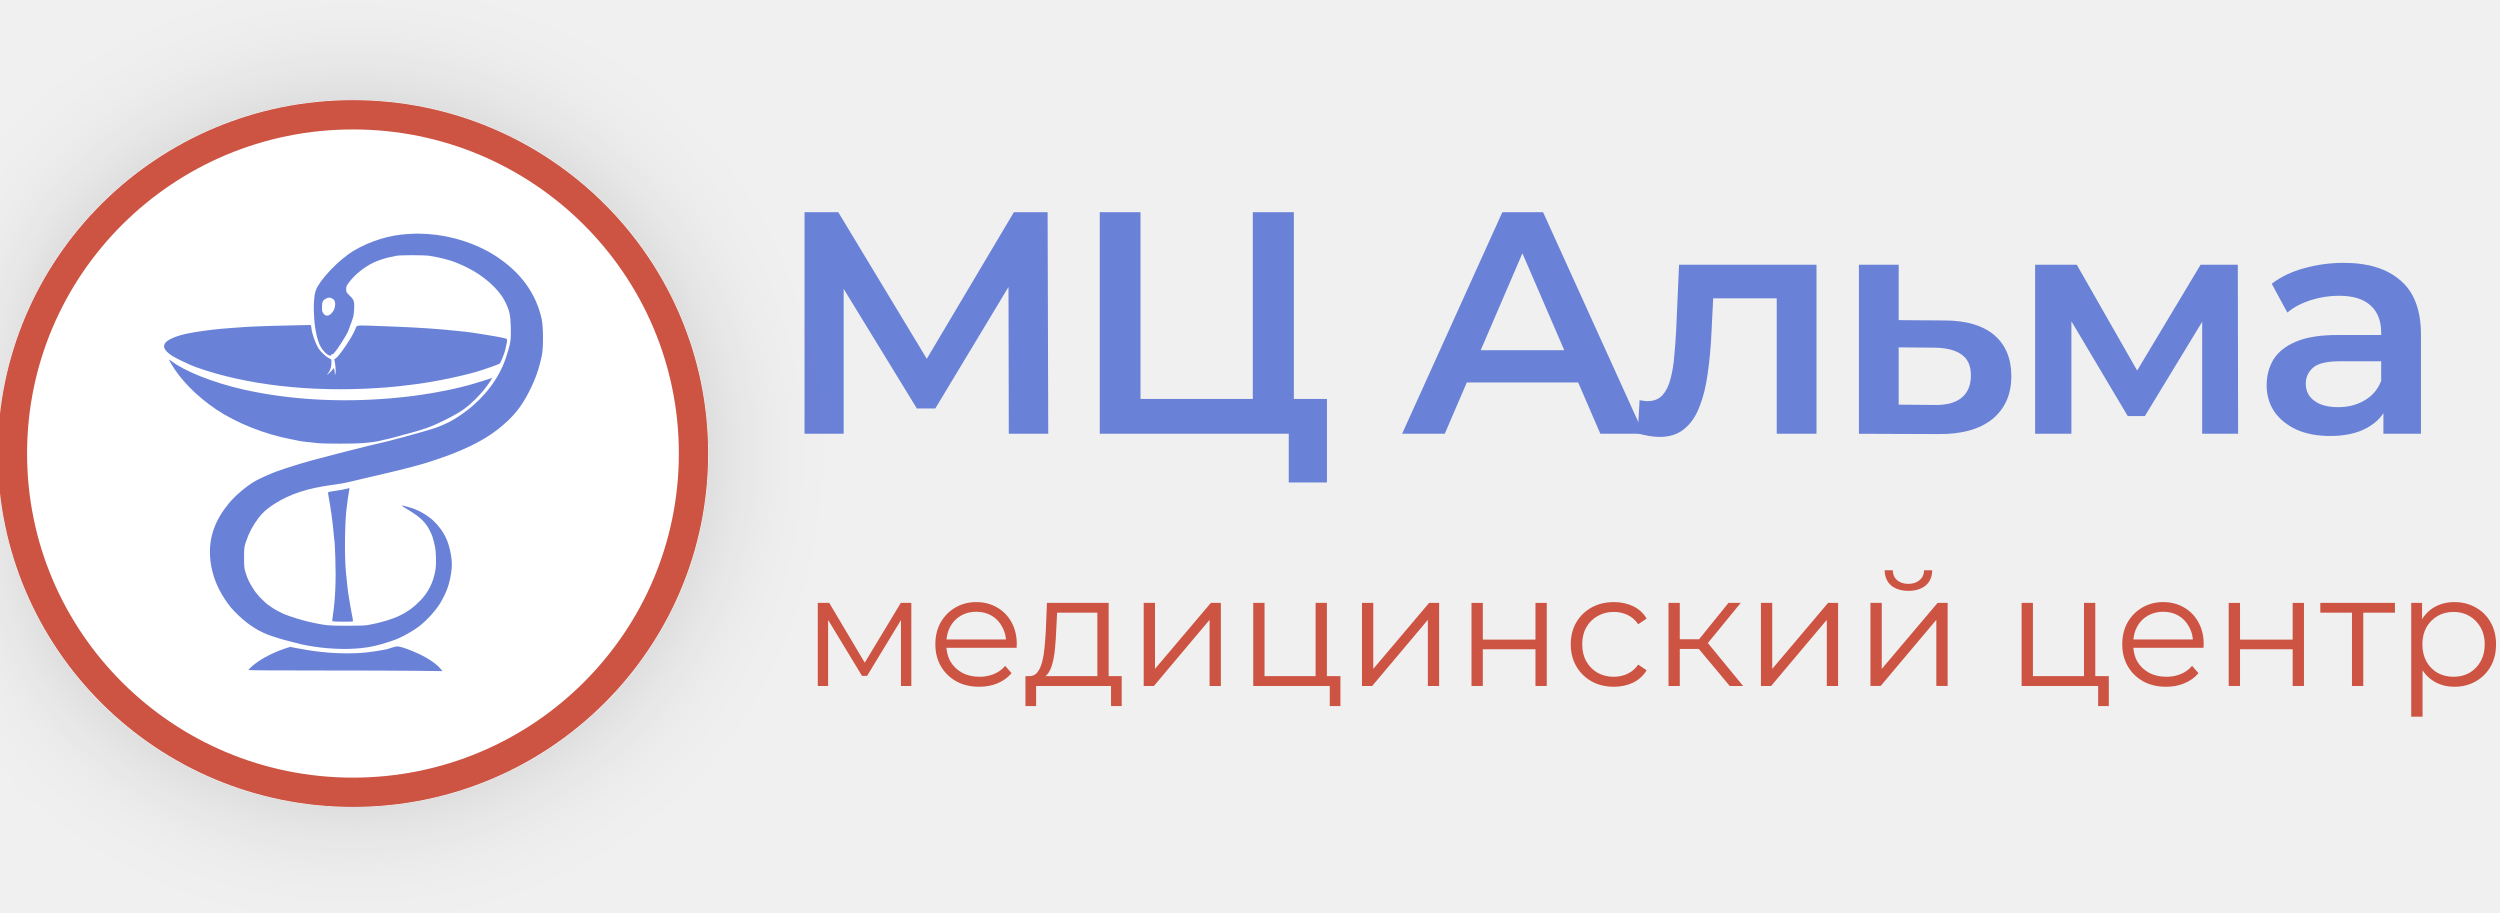
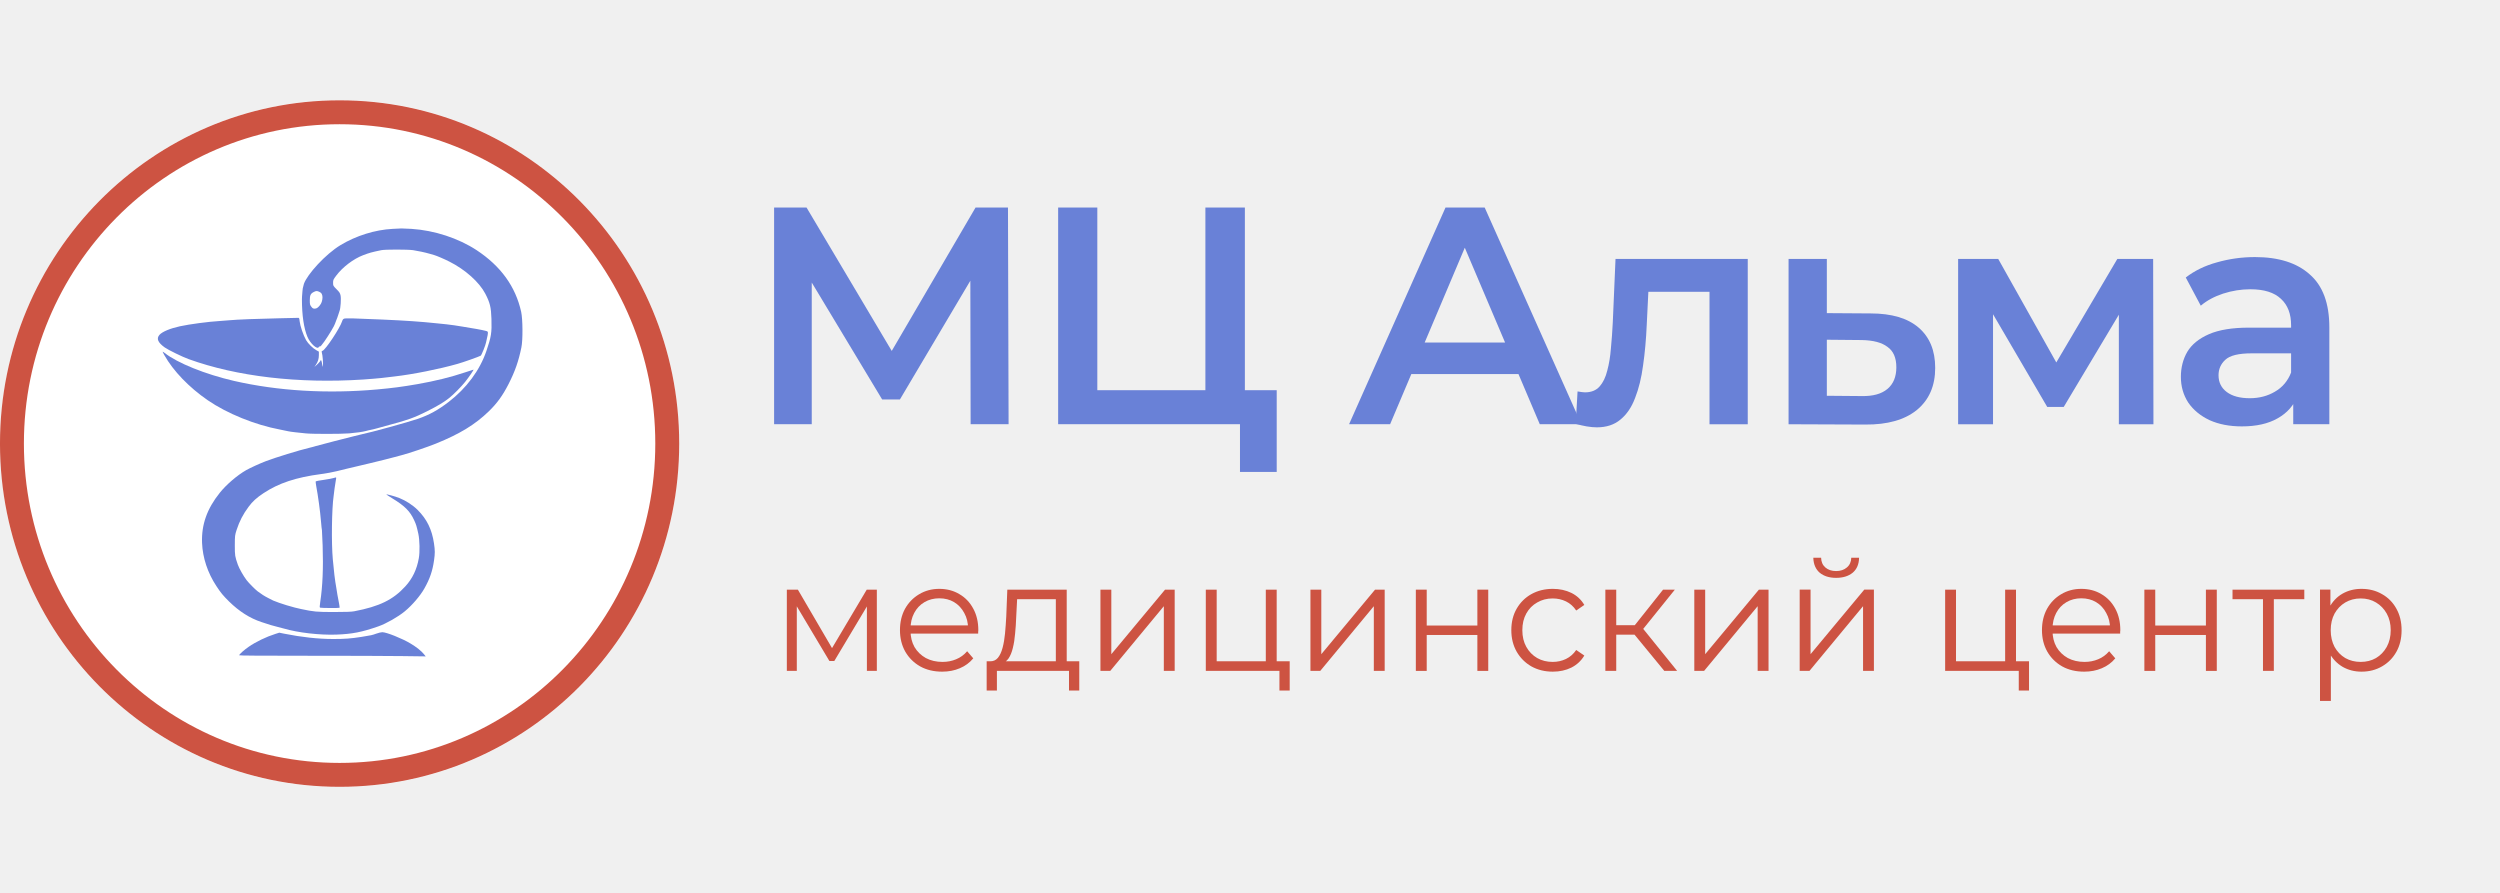
- <svg xmlns="http://www.w3.org/2000/svg" width="178" height="65" viewBox="0 0 178 65" fill="none">
-   <g clip-path="url(#clip0_2429_5093)">
-     <path d="M58.226 48.841V42.926H59.041L61.737 47.466H61.398L64.138 42.926H64.886V48.841H64.15V43.839L64.297 43.906L61.737 48.12H61.375L58.792 43.861L58.962 43.827V48.841H58.226Z" fill="#CD5342" />
-     <path d="M69.723 48.897C69.104 48.897 68.561 48.77 68.092 48.514C67.624 48.251 67.258 47.894 66.994 47.444C66.73 46.986 66.597 46.463 66.597 45.877C66.597 45.291 66.722 44.773 66.971 44.323C67.228 43.872 67.575 43.519 68.013 43.263C68.459 43.001 68.957 42.869 69.508 42.869C70.067 42.869 70.561 42.997 70.992 43.252C71.43 43.5 71.773 43.853 72.023 44.311C72.272 44.762 72.396 45.284 72.396 45.877C72.396 45.915 72.393 45.956 72.385 46.001C72.385 46.039 72.385 46.08 72.385 46.125H67.209V45.528H71.955L71.638 45.765C71.638 45.337 71.543 44.957 71.354 44.627C71.173 44.289 70.924 44.026 70.607 43.838C70.29 43.65 69.924 43.556 69.508 43.556C69.1 43.556 68.734 43.65 68.409 43.838C68.085 44.026 67.832 44.289 67.651 44.627C67.469 44.965 67.379 45.352 67.379 45.787V45.911C67.379 46.362 67.477 46.76 67.673 47.105C67.877 47.444 68.157 47.71 68.511 47.906C68.874 48.093 69.285 48.187 69.746 48.187C70.108 48.187 70.445 48.123 70.754 47.996C71.071 47.868 71.343 47.673 71.57 47.41L72.023 47.928C71.758 48.243 71.426 48.484 71.026 48.649C70.633 48.815 70.199 48.897 69.723 48.897Z" fill="#CD5342" />
-     <path d="M78.132 48.458V43.624H75.267L75.199 44.943C75.184 45.341 75.157 45.731 75.12 46.114C75.089 46.498 75.032 46.851 74.95 47.173C74.874 47.489 74.764 47.748 74.621 47.951C74.477 48.146 74.293 48.259 74.066 48.289L73.262 48.142C73.496 48.15 73.688 48.068 73.84 47.895C73.99 47.714 74.108 47.47 74.191 47.162C74.274 46.854 74.334 46.505 74.372 46.114C74.409 45.717 74.44 45.311 74.463 44.898L74.542 42.926H78.936V48.458H78.132ZM73.013 50.272V48.142H79.865V50.272H79.106V48.841H73.772V50.272H73.013Z" fill="#CD5342" />
-     <path d="M81.432 48.841V42.926H82.236V47.624L86.212 42.926H86.925V48.841H86.122V44.131L82.157 48.841H81.432Z" fill="#CD5342" />
-     <path d="M89.231 48.841V42.926H90.035V48.142H93.671V42.926H94.475V48.841H89.231ZM94.679 50.272V48.773L94.883 48.841H93.671V48.142H95.438V50.272H94.679Z" fill="#CD5342" />
-     <path d="M96.973 48.841V42.926H97.777V47.624L101.753 42.926H102.466V48.841H101.663V44.131L97.698 48.841H96.973Z" fill="#CD5342" />
-     <path d="M104.772 48.841V42.926H105.576V45.54H109.326V42.926H110.13V48.841H109.326V46.227H105.576V48.841H104.772Z" fill="#CD5342" />
-     <path d="M114.907 48.897C114.319 48.897 113.79 48.77 113.322 48.514C112.86 48.251 112.499 47.894 112.234 47.444C111.969 46.986 111.838 46.463 111.838 45.877C111.838 45.284 111.969 44.762 112.234 44.311C112.499 43.861 112.86 43.508 113.322 43.252C113.79 42.997 114.319 42.869 114.907 42.869C115.413 42.869 115.87 42.967 116.278 43.162C116.686 43.358 117.006 43.65 117.24 44.041L116.641 44.447C116.437 44.146 116.183 43.925 115.881 43.782C115.579 43.639 115.251 43.568 114.896 43.568C114.473 43.568 114.092 43.666 113.752 43.861C113.412 44.049 113.144 44.315 112.948 44.661C112.751 45.006 112.654 45.412 112.654 45.877C112.654 46.343 112.751 46.749 112.948 47.094C113.144 47.44 113.412 47.71 113.752 47.906C114.092 48.093 114.473 48.187 114.896 48.187C115.251 48.187 115.579 48.116 115.881 47.973C116.183 47.831 116.437 47.612 116.641 47.32L117.24 47.725C117.006 48.108 116.686 48.401 116.278 48.604C115.87 48.8 115.413 48.897 114.907 48.897Z" fill="#CD5342" />
-     <path d="M123.158 48.841L120.711 45.912L121.379 45.517L124.109 48.841H123.158ZM118.797 48.841V42.926H119.601V48.841H118.797ZM119.352 46.205V45.517H121.266V46.205H119.352ZM121.448 45.968L120.7 45.855L123.067 42.926H123.939L121.448 45.968Z" fill="#CD5342" />
-     <path d="M125.379 48.841V42.926H126.183V47.624L130.159 42.926H130.872V48.841H130.068V44.131L126.103 48.841H125.379Z" fill="#CD5342" />
-     <path d="M133.177 48.84V42.925H133.982V47.623L137.957 42.925H138.671V48.84H137.866V44.13L133.902 48.84H133.177ZM135.873 42.068C135.374 42.068 134.97 41.944 134.661 41.696C134.359 41.441 134.201 41.077 134.186 40.603H134.763C134.77 40.904 134.876 41.141 135.08 41.313C135.284 41.486 135.548 41.572 135.873 41.572C136.197 41.572 136.461 41.486 136.665 41.313C136.877 41.141 136.987 40.904 136.994 40.603H137.572C137.565 41.077 137.406 41.441 137.096 41.696C136.787 41.944 136.379 42.068 135.873 42.068Z" fill="#CD5342" />
-     <path d="M143.939 48.841V42.926H144.744V48.142H148.38V42.926H149.184V48.841H143.939ZM149.388 50.272V48.773L149.592 48.841H148.38V48.142H150.146V50.272H149.388Z" fill="#CD5342" />
-     <path d="M154.231 48.897C153.612 48.897 153.068 48.77 152.6 48.514C152.132 48.251 151.765 47.894 151.501 47.444C151.237 46.986 151.104 46.463 151.104 45.877C151.104 45.291 151.229 44.773 151.478 44.323C151.735 43.872 152.083 43.519 152.521 43.263C152.966 43.001 153.464 42.869 154.016 42.869C154.574 42.869 155.069 42.997 155.499 43.252C155.937 43.5 156.28 43.853 156.53 44.311C156.779 44.762 156.903 45.284 156.903 45.877C156.903 45.915 156.901 45.956 156.892 46.001C156.892 46.039 156.892 46.08 156.892 46.125H151.716V45.528H156.462L156.145 45.765C156.145 45.337 156.051 44.957 155.861 44.627C155.681 44.289 155.431 44.026 155.114 43.838C154.797 43.65 154.431 43.556 154.016 43.556C153.608 43.556 153.241 43.65 152.917 43.838C152.592 44.026 152.339 44.289 152.158 44.627C151.977 44.965 151.886 45.352 151.886 45.787V45.911C151.886 46.362 151.984 46.76 152.18 47.105C152.384 47.444 152.664 47.71 153.019 47.906C153.381 48.093 153.793 48.187 154.253 48.187C154.616 48.187 154.952 48.123 155.262 47.996C155.578 47.868 155.85 47.673 156.076 47.41L156.53 47.928C156.266 48.243 155.934 48.484 155.533 48.649C155.14 48.815 154.706 48.897 154.231 48.897Z" fill="#CD5342" />
-     <path d="M158.684 48.841V42.926H159.489V45.54H163.237V42.926H164.042V48.841H163.237V46.227H159.489V48.841H158.684Z" fill="#CD5342" />
-     <path d="M167.46 48.841V43.41L167.664 43.624H165.207V42.926H170.519V43.624H168.061L168.265 43.41V48.841H167.46Z" fill="#CD5342" />
-     <path d="M174.75 48.897C174.237 48.897 173.773 48.781 173.357 48.548C172.942 48.308 172.61 47.966 172.361 47.522C172.119 47.072 171.998 46.523 171.998 45.877C171.998 45.232 172.119 44.687 172.361 44.244C172.602 43.793 172.93 43.452 173.345 43.218C173.762 42.986 174.229 42.869 174.75 42.869C175.317 42.869 175.822 42.997 176.268 43.252C176.721 43.5 177.076 43.853 177.332 44.311C177.59 44.762 177.718 45.284 177.718 45.877C177.718 46.478 177.59 47.004 177.332 47.455C177.076 47.906 176.721 48.259 176.268 48.514C175.822 48.77 175.317 48.897 174.75 48.897ZM171.68 51.026V42.925H172.451V44.706L172.372 45.889L172.485 47.083V51.026H171.68ZM174.694 48.187C175.117 48.187 175.494 48.093 175.826 47.906C176.159 47.71 176.423 47.44 176.619 47.094C176.816 46.741 176.913 46.336 176.913 45.877C176.913 45.419 176.816 45.018 176.619 44.672C176.423 44.326 176.159 44.056 175.826 43.861C175.494 43.666 175.117 43.568 174.694 43.568C174.271 43.568 173.889 43.666 173.549 43.861C173.218 44.056 172.953 44.326 172.757 44.672C172.568 45.018 172.473 45.419 172.473 45.877C172.473 46.336 172.568 46.741 172.757 47.094C172.953 47.44 173.218 47.71 173.549 47.906C173.889 48.093 174.271 48.187 174.694 48.187Z" fill="#CD5342" />
-     <path d="M57.283 30.883V15.109H59.684L66.638 26.624H65.347L72.189 15.109H74.59L74.635 30.883H71.826L71.803 19.459H72.392L66.593 29.081H65.279L59.389 19.459H60.069V30.883H57.283Z" fill="#6981D7" />
-     <path d="M78.303 30.883V15.109H81.203V28.404H89.2V15.109H92.122V30.883H78.303ZM91.759 34.353V30.162L92.416 30.883H89.2V28.404H94.478V34.353H91.759Z" fill="#6981D7" />
-     <path d="M99.831 30.883L106.967 15.109H109.867L117.026 30.883H113.944L107.805 16.664H108.984L102.867 30.883H99.831ZM103.116 27.233L103.909 24.934H112.472L113.265 27.233H103.116Z" fill="#6981D7" />
-     <path d="M116.603 30.861L116.739 28.495C116.845 28.51 116.943 28.525 117.033 28.54C117.125 28.555 117.207 28.563 117.282 28.563C117.751 28.563 118.113 28.42 118.37 28.135C118.627 27.849 118.816 27.466 118.936 26.985C119.073 26.49 119.163 25.941 119.208 25.34C119.269 24.724 119.314 24.108 119.344 23.492L119.548 18.851H129.334V30.884H126.503V20.473L127.16 21.239H121.406L122.018 20.451L121.859 23.628C121.814 24.694 121.722 25.686 121.587 26.602C121.466 27.504 121.27 28.292 120.998 28.968C120.741 29.644 120.379 30.17 119.911 30.546C119.458 30.921 118.876 31.109 118.167 31.109C117.939 31.109 117.69 31.087 117.419 31.041C117.162 30.996 116.891 30.936 116.603 30.861Z" fill="#6981D7" />
-     <path d="M138.426 22.817C139.982 22.817 141.167 23.162 141.982 23.853C142.798 24.544 143.206 25.521 143.206 26.783C143.206 28.09 142.753 29.111 141.847 29.847C140.94 30.568 139.665 30.921 138.019 30.906L132.355 30.884V18.851H135.186V22.794L138.426 22.817ZM137.769 28.833C138.599 28.848 139.234 28.675 139.671 28.315C140.109 27.954 140.329 27.428 140.329 26.737C140.329 26.046 140.109 25.551 139.671 25.25C139.249 24.935 138.614 24.77 137.769 24.755L135.186 24.732V28.811L137.769 28.833Z" fill="#6981D7" />
-     <path d="M144.901 30.884V18.851H147.868L152.739 27.391H151.561L156.681 18.851H159.332L159.354 30.884H156.795V21.87L157.248 22.163L152.716 29.622H151.494L146.94 21.96L147.484 21.825V30.884H144.901Z" fill="#6981D7" />
-     <path d="M169.699 30.883V28.45L169.54 27.931V23.672C169.54 22.846 169.291 22.208 168.792 21.757C168.294 21.291 167.54 21.058 166.528 21.058C165.847 21.058 165.176 21.164 164.511 21.374C163.862 21.584 163.31 21.877 162.857 22.253L161.747 20.202C162.397 19.706 163.167 19.338 164.058 19.098C164.964 18.843 165.901 18.715 166.867 18.715C168.619 18.715 169.971 19.136 170.922 19.977C171.889 20.803 172.372 22.087 172.372 23.83V30.883H169.699ZM165.893 31.041C164.987 31.041 164.194 30.891 163.514 30.59C162.835 30.275 162.307 29.847 161.929 29.306C161.566 28.75 161.385 28.127 161.385 27.436C161.385 26.76 161.544 26.151 161.861 25.61C162.193 25.069 162.729 24.641 163.469 24.326C164.209 24.01 165.191 23.853 166.414 23.853H169.926V25.723H166.618C165.651 25.723 165.003 25.881 164.67 26.196C164.337 26.497 164.172 26.872 164.172 27.323C164.172 27.834 164.376 28.239 164.783 28.54C165.191 28.84 165.757 28.99 166.482 28.99C167.177 28.99 167.796 28.833 168.339 28.517C168.899 28.202 169.299 27.736 169.54 27.12L170.016 28.81C169.744 29.516 169.253 30.065 168.543 30.455C167.849 30.846 166.966 31.041 165.893 31.041Z" fill="#6981D7" />
-     <g filter="url(#filter0_d_2429_5093)">
-       <path d="M25.131 57.29C39.011 57.29 50.262 46.098 50.262 32.292C50.262 18.485 39.011 7.293 25.131 7.293C11.252 7.293 0 18.485 0 32.292C0 46.098 11.252 57.29 25.131 57.29Z" fill="white" />
-       <path d="M25.131 56.41C38.522 56.41 49.377 45.612 49.377 32.291C49.377 18.971 38.522 8.173 25.131 8.173C11.74 8.173 0.885 18.971 0.885 32.291C0.885 45.612 11.74 56.41 25.131 56.41Z" stroke="#CD5342" stroke-width="2.085" />
-     </g>
-     <path d="M29.048 16.662C27.76 16.728 26.361 17.157 25.207 17.839C24.086 18.502 22.734 19.975 22.489 20.665C22.38 21.031 22.409 20.996 22.38 21.207C22.35 21.433 22.342 21.788 22.342 21.788C22.342 22.95 22.481 23.885 22.75 24.525C22.96 25.02 23.503 25.491 23.595 25.258C23.607 25.226 23.642 25.211 23.674 25.223C23.709 25.238 23.817 25.121 24.003 24.86C24.344 24.38 24.764 23.691 24.791 23.562C24.807 23.507 24.847 23.394 24.887 23.308C24.926 23.223 24.989 23.055 25.025 22.938C25.061 22.821 25.108 22.681 25.128 22.63C25.203 22.447 25.251 21.741 25.203 21.519C25.164 21.332 25.124 21.273 24.902 21.055C24.653 20.806 24.649 20.802 24.649 20.587C24.649 20.381 24.661 20.353 24.887 20.057C25.362 19.437 26.159 18.845 26.868 18.58C27.336 18.404 27.494 18.361 28.215 18.213C28.501 18.155 30.157 18.155 30.573 18.213C30.934 18.268 31.461 18.377 31.782 18.471C31.901 18.506 32.063 18.552 32.139 18.572C32.301 18.615 32.896 18.864 33.252 19.044C34.422 19.621 35.467 20.541 35.911 21.379C36.26 22.038 36.339 22.365 36.367 23.211C36.399 24.232 36.351 24.517 35.994 25.55C35.511 26.95 34.524 28.259 33.189 29.269C32.42 29.85 31.782 30.197 30.93 30.489C30.189 30.739 27.474 31.475 26.69 31.635C26.602 31.651 26.396 31.701 26.234 31.744C26.071 31.783 25.402 31.951 24.748 32.115C24.094 32.279 23.48 32.438 23.381 32.469C23.282 32.501 23.06 32.563 22.885 32.602C22.14 32.774 20.396 33.304 19.675 33.573C19.212 33.748 18.506 34.064 18.209 34.232C17.555 34.598 16.743 35.284 16.267 35.873C15.316 37.038 14.9 38.196 14.951 39.522C14.995 40.601 15.364 41.701 16.01 42.664C16.343 43.163 16.509 43.358 16.953 43.79C17.702 44.512 18.482 45.003 19.35 45.287C19.873 45.463 20.246 45.572 20.567 45.646C20.71 45.681 20.916 45.732 21.023 45.763C22.065 46.063 23.658 46.242 24.887 46.2C26.071 46.157 26.773 46.02 27.997 45.599C28.58 45.4 29.456 44.909 29.959 44.5C30.502 44.059 31.104 43.369 31.405 42.839C31.81 42.134 32.008 41.564 32.119 40.796C32.194 40.282 32.194 40.079 32.115 39.557C31.964 38.547 31.592 37.799 30.906 37.124C30.553 36.777 30.035 36.446 29.547 36.255C29.222 36.13 28.56 35.951 28.592 35.998C28.604 36.013 28.794 36.138 29.016 36.271C29.959 36.836 30.343 37.214 30.656 37.892C30.799 38.2 30.823 38.274 30.958 38.863C31.057 39.299 31.076 40.2 30.993 40.636C30.847 41.455 30.518 42.126 29.995 42.687C29.091 43.662 28.081 44.149 26.214 44.5C26.02 44.539 25.576 44.554 24.708 44.554C23.424 44.554 23.226 44.535 22.275 44.336C21.95 44.27 21.76 44.219 21.201 44.059C20.924 43.981 20.317 43.771 20.218 43.72C20.183 43.701 20.02 43.619 19.858 43.541C19.588 43.408 19.331 43.248 19.061 43.046C18.871 42.902 18.415 42.45 18.249 42.235C18.023 41.946 17.702 41.389 17.603 41.116C17.385 40.5 17.377 40.457 17.377 39.701C17.381 38.992 17.381 38.972 17.512 38.57C17.714 37.959 17.987 37.432 18.399 36.89C18.681 36.512 18.99 36.235 19.497 35.904C20.622 35.171 21.898 34.754 23.757 34.512C24.106 34.469 24.625 34.376 24.906 34.306C25.192 34.235 25.548 34.15 25.699 34.115C25.854 34.08 26.198 33.998 26.472 33.935C26.745 33.873 27.173 33.772 27.423 33.713C28.017 33.577 28.826 33.374 29.226 33.269C29.4 33.222 29.634 33.16 29.741 33.132C30.284 32.992 31.62 32.547 32.258 32.294C34.037 31.585 35.162 30.906 36.177 29.939C36.795 29.347 37.199 28.793 37.639 27.947C38.111 27.035 38.372 26.298 38.582 25.297C38.697 24.762 38.685 23.227 38.567 22.704C38.15 20.856 37.057 19.371 35.265 18.209C33.914 17.34 32.151 16.771 30.459 16.662C30.11 16.642 29.773 16.627 29.705 16.631C29.638 16.631 29.341 16.646 29.048 16.662ZM23.63 21.246C23.777 21.32 23.805 21.355 23.852 21.523C23.892 21.663 23.84 21.967 23.745 22.119C23.599 22.353 23.448 22.47 23.297 22.47C23.171 22.47 23.127 22.447 23.036 22.326C22.937 22.197 22.925 22.154 22.925 21.862C22.925 21.496 22.984 21.371 23.226 21.254C23.392 21.168 23.468 21.168 23.63 21.246Z" fill="#6981D7" />
-     <path d="M20.648 23.172C19.103 23.201 17.489 23.263 16.984 23.315C16.796 23.333 16.466 23.359 16.247 23.37C15.458 23.414 14.044 23.598 13.319 23.752C12.606 23.902 12.004 24.148 11.801 24.376C11.558 24.648 11.681 24.938 12.195 25.298C12.454 25.478 13.506 25.985 13.956 26.143C17.521 27.41 22.075 27.935 26.863 27.63C27.357 27.597 27.974 27.546 28.237 27.517C28.5 27.487 28.93 27.439 29.193 27.406C30.559 27.252 32.503 26.87 33.853 26.492C34.28 26.374 35.455 25.963 35.574 25.893C35.634 25.856 35.937 25.118 35.969 24.923C35.985 24.835 36.021 24.674 36.048 24.564C36.08 24.453 36.104 24.31 36.104 24.244C36.104 24.137 36.088 24.123 35.941 24.086C35.654 24.012 35.029 23.902 34.232 23.777C34.025 23.748 33.746 23.704 33.614 23.682C33.483 23.66 33.224 23.627 33.037 23.609C32.85 23.59 32.539 23.561 32.34 23.539C31.129 23.414 30.061 23.34 28.297 23.263C26.333 23.175 25.576 23.157 25.464 23.197C25.393 23.223 25.349 23.282 25.313 23.395C25.15 23.899 24.086 25.474 23.863 25.541C23.807 25.555 23.795 25.585 23.811 25.64C23.879 25.871 23.927 26.499 23.883 26.602L23.843 26.712L23.839 26.558C23.835 26.473 23.815 26.36 23.795 26.304L23.752 26.202L23.68 26.312C23.64 26.371 23.528 26.485 23.437 26.565L23.265 26.712L23.369 26.565C23.528 26.341 23.596 26.121 23.596 25.849V25.599L23.421 25.504C23.158 25.364 22.796 25.012 22.652 24.766C22.441 24.398 22.21 23.726 22.174 23.388C22.154 23.175 22.134 23.131 22.075 23.139C22.047 23.142 21.405 23.157 20.648 23.172Z" fill="#6981D7" />
-     <path d="M12.034 25.605C12.034 25.62 12.089 25.733 12.161 25.854C12.824 27.012 13.989 28.201 15.372 29.137C16.81 30.108 18.875 30.934 20.724 31.273C20.973 31.32 21.242 31.375 21.317 31.394C21.392 31.414 21.64 31.449 21.87 31.472C22.099 31.492 22.434 31.531 22.62 31.55C23.055 31.601 25.223 31.601 25.839 31.55C26.4 31.503 26.839 31.441 27.084 31.375C27.182 31.343 27.332 31.312 27.419 31.297C27.506 31.285 27.72 31.23 27.893 31.184C28.067 31.133 28.494 31.02 28.841 30.926C30.149 30.587 30.686 30.396 31.598 29.944C32.42 29.535 32.843 29.285 33.226 28.985C33.581 28.704 34.111 28.178 34.415 27.807C34.687 27.476 35.078 26.911 35.039 26.911C35.023 26.911 34.742 27 34.415 27.11C33.376 27.453 32.195 27.741 30.903 27.963C29.734 28.162 29.066 28.248 27.893 28.353C24.2 28.677 20.562 28.462 17.311 27.729C15.198 27.25 13.12 26.427 12.184 25.694C12.101 25.632 12.034 25.593 12.034 25.605Z" fill="#6981D7" />
-     <path d="M24.692 34.799C24.603 34.83 24.277 34.887 23.965 34.933C23.653 34.975 23.383 35.025 23.369 35.04C23.351 35.055 23.366 35.204 23.397 35.369C23.539 36.109 23.695 37.229 23.752 37.936C23.78 38.279 23.812 38.574 23.823 38.589C23.83 38.608 23.855 39.116 23.876 39.724C23.933 41.336 23.873 42.696 23.699 43.819C23.646 44.178 23.646 44.216 23.695 44.239C23.763 44.266 25.103 44.274 25.128 44.247C25.138 44.235 25.124 44.105 25.096 43.96C24.986 43.41 24.94 43.147 24.887 42.791C24.858 42.589 24.826 42.398 24.816 42.367C24.791 42.302 24.716 41.622 24.628 40.713C24.518 39.536 24.55 37.03 24.692 36.091C24.709 35.965 24.741 35.724 24.759 35.556C24.78 35.388 24.819 35.143 24.844 35.01C24.872 34.88 24.887 34.765 24.872 34.757C24.862 34.754 24.78 34.769 24.692 34.799Z" fill="#6981D7" />
-     <path d="M27.841 46.129C27.536 46.238 27.497 46.248 26.732 46.367C25.983 46.483 25.488 46.522 24.652 46.518C23.535 46.518 22.31 46.385 21.015 46.129L20.666 46.059L20.381 46.146C19.695 46.36 18.93 46.725 18.392 47.093C18.067 47.314 17.698 47.637 17.698 47.703C17.698 47.728 19.303 47.739 22.861 47.739C25.702 47.739 28.808 47.749 29.763 47.763L31.503 47.784L31.364 47.616C31.178 47.388 30.829 47.111 30.373 46.844C29.771 46.483 28.582 46.016 28.285 46.023C28.202 46.023 28.004 46.073 27.841 46.129Z" fill="#6981D7" />
-   </g>
-   <defs>
-     <filter id="filter0_d_2429_5093" x="-8.5" y="-1.212" width="67.262" height="67.006" filterUnits="userSpaceOnUse" color-interpolation-filters="sRGB">
-       <feFlood flood-opacity="0" result="BackgroundImageFix" />
-       <feColorMatrix in="SourceAlpha" type="matrix" values="0 0 0 0 0 0 0 0 0 0 0 0 0 0 0 0 0 0 127 0" result="hardAlpha" />
-       <feOffset />
-       <feGaussianBlur stdDeviation="4.171" />
-       <feComposite in2="hardAlpha" operator="out" />
-       <feColorMatrix type="matrix" values="0 0 0 0 0 0 0 0 0 0 0 0 0 0 0 0 0 0 0.15 0" />
-       <feBlend mode="normal" in2="BackgroundImageFix" result="effect1_dropShadow_2429_5093" />
-       <feBlend mode="normal" in="SourceGraphic" in2="effect1_dropShadow_2429_5093" result="shape" />
-     </filter>
-     <clipPath id="clip0_2429_5093">
-       <rect width="178" height="65" fill="white" />
-     </clipPath>
-   </defs>
+ <svg xmlns="http://www.w3.org/2000/svg" width="140" height="50" viewBox="0 0 140 50" fill="none">
+   <path d="M44.063 37.57V33.02H44.681L46.721 36.512H46.464L48.538 33.02H49.103V37.57H48.546V33.722L48.658 33.774L46.721 37.015H46.446L44.492 33.739L44.621 33.713V37.57H44.063Z" fill="#CD5342" />
+   <path d="M52.763 37.613C52.295 37.613 51.883 37.515 51.529 37.318C51.175 37.116 50.898 36.841 50.697 36.495C50.498 36.142 50.398 35.741 50.398 35.29C50.398 34.839 50.492 34.441 50.68 34.094C50.875 33.747 51.138 33.476 51.469 33.279C51.806 33.077 52.183 32.976 52.6 32.976C53.023 32.976 53.398 33.074 53.723 33.27C54.055 33.461 54.315 33.733 54.503 34.085C54.692 34.432 54.786 34.834 54.786 35.29C54.786 35.319 54.783 35.35 54.778 35.385C54.778 35.414 54.778 35.446 54.778 35.48H50.86V35.021H54.452L54.212 35.203C54.212 34.874 54.141 34.582 53.998 34.328C53.86 34.068 53.672 33.866 53.432 33.721C53.192 33.577 52.915 33.505 52.6 33.505C52.292 33.505 52.015 33.577 51.769 33.721C51.523 33.866 51.332 34.068 51.195 34.328C51.057 34.588 50.989 34.886 50.989 35.221V35.316C50.989 35.663 51.063 35.969 51.212 36.235C51.366 36.495 51.578 36.7 51.846 36.85C52.12 36.995 52.432 37.067 52.78 37.067C53.055 37.067 53.309 37.018 53.543 36.919C53.783 36.821 53.989 36.671 54.16 36.469L54.503 36.867C54.303 37.11 54.052 37.295 53.749 37.422C53.452 37.549 53.123 37.613 52.763 37.613Z" fill="#CD5342" />
+   <path d="M59.127 37.275V33.557H56.959L56.907 34.571C56.896 34.877 56.876 35.178 56.847 35.472C56.824 35.767 56.781 36.039 56.719 36.287C56.661 36.53 56.579 36.729 56.47 36.885C56.361 37.035 56.221 37.122 56.05 37.145L55.441 37.032C55.619 37.038 55.764 36.975 55.879 36.842C55.993 36.703 56.081 36.515 56.144 36.278C56.207 36.042 56.253 35.773 56.282 35.472C56.31 35.166 56.333 34.854 56.35 34.536L56.41 33.02H59.736V37.275H59.127ZM55.253 38.67V37.032H60.439V38.67H59.864V37.57H55.827V38.67H55.253Z" fill="#CD5342" />
+   <path d="M61.625 37.57V33.02H62.234V36.634L65.242 33.02H65.782V37.57H65.174V33.947L62.174 37.57H61.625Z" fill="#CD5342" />
+   <path d="M67.525 37.57V33.02H68.134V37.032H70.885V33.02H71.494V37.57H67.525ZM71.648 38.67V37.518L71.803 37.57H70.885V37.032H72.223V38.67H71.648Z" fill="#CD5342" />
+   <path d="M73.385 37.57V33.02H73.993V36.634L77.002 33.02H77.542V37.57H76.934V33.947L73.934 37.57H73.385Z" fill="#CD5342" />
+   <path d="M79.287 37.57V33.02H79.896V35.03H82.733V33.02H83.342V37.57H82.733V35.559H79.896V37.57H79.287Z" fill="#CD5342" />
+   <path d="M86.956 37.613C86.511 37.613 86.111 37.515 85.757 37.318C85.407 37.116 85.134 36.841 84.934 36.495C84.733 36.142 84.634 35.741 84.634 35.29C84.634 34.834 84.733 34.432 84.934 34.085C85.134 33.739 85.407 33.467 85.757 33.27C86.111 33.074 86.511 32.976 86.956 32.976C87.34 32.976 87.685 33.051 87.994 33.201C88.302 33.352 88.545 33.577 88.722 33.877L88.268 34.189C88.114 33.958 87.922 33.788 87.694 33.678C87.465 33.568 87.217 33.513 86.948 33.513C86.628 33.513 86.34 33.588 86.082 33.739C85.825 33.883 85.622 34.088 85.474 34.354C85.325 34.62 85.251 34.932 85.251 35.29C85.251 35.648 85.325 35.96 85.474 36.226C85.622 36.492 85.825 36.7 86.082 36.85C86.34 36.995 86.628 37.067 86.948 37.067C87.217 37.067 87.465 37.012 87.694 36.902C87.922 36.792 88.114 36.625 88.268 36.399L88.722 36.711C88.545 37.006 88.302 37.231 87.994 37.387C87.685 37.538 87.34 37.613 86.956 37.613Z" fill="#CD5342" />
+   <path d="M93.201 37.57L91.349 35.316L91.855 35.013L93.92 37.57H93.201ZM89.9 37.57V33.02H90.509V37.57H89.9ZM90.321 35.542V35.013H91.769V35.542H90.321ZM91.906 35.36L91.34 35.273L93.132 33.02H93.792L91.906 35.36Z" fill="#CD5342" />
+   <path d="M94.881 37.57V33.02H95.49V36.634L98.498 33.02H99.038V37.57H98.429V33.947L95.429 37.57H94.881Z" fill="#CD5342" />
+   <path d="M100.782 37.569V33.019H101.391V36.633L104.399 33.019H104.939V37.569H104.331V33.946L101.33 37.569H100.782ZM102.822 32.36C102.445 32.36 102.139 32.265 101.905 32.074C101.677 31.878 101.557 31.598 101.545 31.234H101.982C101.988 31.465 102.068 31.647 102.222 31.78C102.377 31.913 102.576 31.979 102.822 31.979C103.068 31.979 103.268 31.913 103.422 31.78C103.582 31.647 103.665 31.465 103.671 31.234H104.108C104.102 31.598 103.982 31.878 103.748 32.074C103.514 32.265 103.205 32.36 102.822 32.36Z" fill="#CD5342" />
+   <path d="M108.928 37.57V33.02H109.536V37.032H112.288V33.02H112.896V37.57H108.928ZM113.051 38.67V37.518L113.205 37.57H112.288V37.032H113.625V38.67H113.051Z" fill="#CD5342" />
+   <path d="M116.716 37.613C116.247 37.613 115.835 37.515 115.481 37.318C115.127 37.116 114.85 36.841 114.65 36.495C114.45 36.142 114.35 35.741 114.35 35.29C114.35 34.839 114.444 34.441 114.633 34.094C114.827 33.747 115.09 33.476 115.421 33.279C115.758 33.077 116.135 32.976 116.553 32.976C116.975 32.976 117.35 33.074 117.676 33.27C118.007 33.461 118.266 33.733 118.456 34.085C118.644 34.432 118.738 34.834 118.738 35.29C118.738 35.319 118.736 35.35 118.729 35.385C118.729 35.414 118.729 35.446 118.729 35.48H114.813V35.021H118.404L118.164 35.203C118.164 34.874 118.093 34.582 117.949 34.328C117.813 34.068 117.624 33.866 117.384 33.721C117.144 33.577 116.867 33.505 116.553 33.505C116.244 33.505 115.967 33.577 115.721 33.721C115.475 33.866 115.284 34.068 115.147 34.328C115.01 34.588 114.941 34.886 114.941 35.221V35.316C114.941 35.663 115.015 35.969 115.164 36.235C115.318 36.495 115.53 36.7 115.798 36.85C116.073 36.995 116.384 37.067 116.733 37.067C117.007 37.067 117.261 37.018 117.496 36.919C117.735 36.821 117.941 36.671 118.112 36.469L118.456 36.867C118.256 37.11 118.004 37.295 117.701 37.422C117.404 37.549 117.075 37.613 116.716 37.613Z" fill="#CD5342" />
+   <path d="M120.085 37.57V33.02H120.694V35.03H123.531V33.02H124.14V37.57H123.531V35.559H120.694V37.57H120.085Z" fill="#CD5342" />
+   <path d="M126.727 37.57V33.392L126.881 33.557H125.021V33.02H129.041V33.557H127.181L127.335 33.392V37.57H126.727Z" fill="#CD5342" />
+   <path d="M132.243 37.613C131.855 37.613 131.504 37.523 131.189 37.344C130.875 37.159 130.623 36.896 130.435 36.555C130.252 36.209 130.16 35.787 130.16 35.29C130.16 34.793 130.252 34.374 130.435 34.033C130.618 33.687 130.866 33.424 131.18 33.245C131.495 33.066 131.848 32.976 132.243 32.976C132.672 32.976 133.055 33.074 133.392 33.27C133.734 33.461 134.003 33.733 134.197 34.085C134.392 34.432 134.489 34.834 134.489 35.29C134.489 35.752 134.392 36.157 134.197 36.503C134.003 36.85 133.734 37.122 133.392 37.318C133.055 37.515 132.672 37.613 132.243 37.613ZM129.92 39.251V33.019H130.503V34.389L130.443 35.298L130.529 36.217V39.251H129.92ZM132.2 37.067C132.52 37.067 132.806 36.995 133.057 36.85C133.309 36.7 133.509 36.492 133.658 36.226C133.806 35.955 133.88 35.642 133.88 35.29C133.88 34.938 133.806 34.629 133.658 34.362C133.509 34.097 133.309 33.889 133.057 33.739C132.806 33.588 132.52 33.513 132.2 33.513C131.88 33.513 131.592 33.588 131.334 33.739C131.083 33.889 130.883 34.097 130.735 34.362C130.592 34.629 130.52 34.938 130.52 35.29C130.52 35.642 130.592 35.955 130.735 36.226C130.883 36.492 131.083 36.7 131.334 36.85C131.592 36.995 131.88 37.067 132.2 37.067Z" fill="#CD5342" />
+   <path d="M43.35 23.757V11.623H45.167L50.43 20.481H49.453L54.63 11.623H56.447L56.481 23.757H54.355L54.338 14.969H54.784L50.395 22.37H49.401L44.944 14.969H45.458V23.757H43.35Z" fill="#6981D7" />
+   <path d="M59.256 23.757V11.623H61.45V21.851H67.502V11.623H69.713V23.757H59.256ZM69.439 26.427V23.203L69.936 23.757H67.502V21.851H71.496V26.427H69.439Z" fill="#6981D7" />
+   <path d="M75.548 23.757L80.948 11.623H83.143L88.56 23.757H86.228L81.582 12.82H82.474L77.846 23.757H75.548ZM78.034 20.949L78.634 19.181H85.114L85.714 20.949H78.034Z" fill="#6981D7" />
+   <path d="M88.24 23.74L88.343 21.92C88.423 21.932 88.498 21.943 88.566 21.955C88.635 21.966 88.698 21.972 88.754 21.972C89.109 21.972 89.383 21.862 89.577 21.643C89.772 21.423 89.915 21.128 90.006 20.759C90.109 20.377 90.177 19.956 90.212 19.493C90.258 19.02 90.292 18.546 90.315 18.072L90.469 14.501H97.874V23.758H95.732V15.749L96.229 16.339H91.875L92.338 15.732L92.218 18.176C92.183 18.996 92.114 19.759 92.012 20.464C91.92 21.157 91.772 21.764 91.566 22.284C91.372 22.804 91.097 23.209 90.743 23.497C90.401 23.786 89.96 23.931 89.424 23.931C89.251 23.931 89.063 23.913 88.858 23.879C88.663 23.844 88.458 23.798 88.24 23.74Z" fill="#6981D7" />
+   <path d="M104.755 17.552C105.932 17.552 106.828 17.818 107.446 18.349C108.063 18.881 108.371 19.632 108.371 20.603C108.371 21.608 108.029 22.394 107.343 22.96C106.657 23.515 105.692 23.786 104.446 23.775L100.16 23.758V14.501H102.303V17.535L104.755 17.552ZM104.257 22.18C104.886 22.192 105.366 22.059 105.697 21.781C106.028 21.504 106.195 21.1 106.195 20.568C106.195 20.036 106.028 19.655 105.697 19.424C105.377 19.181 104.897 19.054 104.257 19.043L102.303 19.025V22.163L104.257 22.18Z" fill="#6981D7" />
+   <path d="M109.655 23.758V14.501H111.901L115.587 21.071H114.696L118.57 14.501H120.576L120.593 23.758H118.656V16.824L118.999 17.049L115.57 22.787H114.644L111.198 16.893L111.61 16.789V23.758H109.655Z" fill="#6981D7" />
+   <path d="M128.421 23.756V21.884L128.301 21.486V18.21C128.301 17.574 128.112 17.083 127.735 16.736C127.358 16.378 126.787 16.199 126.021 16.199C125.506 16.199 124.998 16.28 124.495 16.442C124.003 16.604 123.586 16.829 123.243 17.118L122.403 15.54C122.895 15.159 123.478 14.876 124.152 14.691C124.838 14.495 125.547 14.396 126.278 14.396C127.603 14.396 128.626 14.72 129.346 15.367C130.078 16.003 130.443 16.991 130.443 18.331V23.756H128.421ZM125.541 23.878C124.855 23.878 124.255 23.762 123.74 23.531C123.226 23.289 122.827 22.959 122.541 22.543C122.266 22.116 122.129 21.636 122.129 21.105C122.129 20.584 122.249 20.116 122.489 19.7C122.74 19.284 123.147 18.955 123.706 18.712C124.267 18.47 125.009 18.348 125.935 18.348H128.592V19.787H126.089C125.357 19.787 124.867 19.909 124.615 20.151C124.363 20.382 124.238 20.671 124.238 21.018C124.238 21.411 124.392 21.723 124.7 21.954C125.009 22.185 125.438 22.3 125.986 22.3C126.512 22.3 126.981 22.179 127.392 21.936C127.815 21.694 128.118 21.336 128.301 20.862L128.661 22.162C128.455 22.705 128.083 23.127 127.546 23.427C127.021 23.728 126.352 23.878 125.541 23.878Z" fill="#6981D7" />
+   <path d="M19.018 44.07C29.521 44.07 38.036 35.461 38.036 24.84C38.036 14.22 29.521 5.611 19.018 5.611C8.515 5.611 0 14.22 0 24.84C0 35.461 8.515 44.07 19.018 44.07Z" fill="white" />
+   <path d="M19.017 43.393C29.151 43.393 37.366 35.086 37.366 24.84C37.366 14.594 29.151 6.287 19.017 6.287C8.884 6.287 0.669 14.594 0.669 24.84C0.669 35.086 8.884 43.393 19.017 43.393Z" stroke="#CD5342" stroke-width="1.339" />
+   <path d="M21.982 12.817C21.007 12.868 19.949 13.197 19.076 13.722C18.227 14.232 17.204 15.365 17.019 15.896C16.937 16.178 16.958 16.151 16.937 16.313C16.914 16.486 16.908 16.76 16.908 16.76C16.908 17.654 17.013 18.373 17.217 18.865C17.376 19.246 17.787 19.609 17.855 19.429C17.864 19.405 17.891 19.393 17.915 19.402C17.942 19.414 18.023 19.324 18.164 19.123C18.422 18.754 18.74 18.223 18.761 18.124C18.773 18.082 18.803 17.995 18.833 17.93C18.863 17.864 18.911 17.735 18.938 17.645C18.965 17.555 19.001 17.447 19.016 17.408C19.073 17.267 19.109 16.724 19.073 16.553C19.043 16.409 19.013 16.364 18.845 16.196C18.656 16.004 18.653 16.001 18.653 15.836C18.653 15.678 18.662 15.656 18.833 15.429C19.193 14.952 19.796 14.496 20.333 14.292C20.686 14.157 20.806 14.124 21.352 14.01C21.568 13.965 22.822 13.965 23.137 14.01C23.41 14.052 23.808 14.136 24.051 14.208C24.141 14.235 24.264 14.271 24.321 14.286C24.444 14.319 24.894 14.511 25.164 14.649C26.049 15.093 26.84 15.8 27.176 16.445C27.44 16.952 27.5 17.204 27.521 17.855C27.545 18.64 27.509 18.859 27.239 19.654C26.873 20.73 26.127 21.738 25.116 22.515C24.534 22.961 24.051 23.228 23.407 23.453C22.846 23.645 20.791 24.212 20.198 24.335C20.132 24.347 19.976 24.386 19.853 24.419C19.73 24.449 19.223 24.578 18.728 24.704C18.233 24.83 17.768 24.953 17.694 24.977C17.619 25.001 17.451 25.049 17.319 25.078C16.755 25.21 15.435 25.618 14.889 25.825C14.539 25.96 14.005 26.203 13.78 26.332C13.285 26.614 12.67 27.142 12.31 27.594C11.591 28.491 11.276 29.382 11.315 30.401C11.348 31.232 11.627 32.078 12.116 32.818C12.367 33.202 12.493 33.352 12.829 33.685C13.396 34.24 13.987 34.618 14.644 34.836C15.04 34.971 15.321 35.055 15.564 35.112C15.672 35.139 15.828 35.178 15.909 35.202C16.698 35.433 17.903 35.571 18.833 35.538C19.73 35.505 20.261 35.4 21.187 35.077C21.628 34.923 22.291 34.546 22.672 34.231C23.083 33.892 23.538 33.361 23.766 32.953C24.072 32.411 24.222 31.973 24.306 31.382C24.363 30.986 24.363 30.83 24.303 30.428C24.189 29.652 23.907 29.076 23.389 28.557C23.122 28.29 22.729 28.035 22.36 27.888C22.114 27.792 21.613 27.655 21.637 27.691C21.646 27.703 21.79 27.798 21.958 27.901C22.672 28.335 22.963 28.626 23.2 29.148C23.307 29.385 23.326 29.442 23.427 29.894C23.502 30.23 23.517 30.923 23.454 31.259C23.344 31.889 23.095 32.405 22.699 32.836C22.015 33.586 21.25 33.961 19.838 34.231C19.691 34.261 19.355 34.273 18.698 34.273C17.727 34.273 17.576 34.258 16.857 34.105C16.611 34.054 16.467 34.015 16.044 33.892C15.834 33.832 15.375 33.67 15.3 33.631C15.273 33.616 15.15 33.553 15.027 33.493C14.823 33.391 14.629 33.268 14.425 33.112C14.281 33.001 13.936 32.653 13.81 32.489C13.639 32.267 13.396 31.838 13.321 31.628C13.156 31.154 13.15 31.121 13.15 30.539C13.153 29.994 13.153 29.978 13.252 29.67C13.405 29.199 13.612 28.794 13.924 28.377C14.137 28.086 14.371 27.873 14.755 27.619C15.606 27.055 16.572 26.734 17.978 26.548C18.242 26.515 18.635 26.443 18.848 26.389C19.064 26.335 19.334 26.269 19.448 26.242C19.565 26.215 19.826 26.152 20.033 26.104C20.24 26.056 20.564 25.978 20.753 25.933C21.202 25.828 21.814 25.672 22.117 25.591C22.249 25.555 22.426 25.507 22.507 25.486C22.918 25.378 23.928 25.037 24.411 24.842C25.758 24.296 26.609 23.774 27.377 23.03C27.845 22.575 28.151 22.149 28.484 21.498C28.841 20.796 29.039 20.23 29.197 19.459C29.285 19.048 29.275 17.867 29.186 17.465C28.871 16.043 28.043 14.901 26.687 14.007C25.665 13.338 24.33 12.901 23.05 12.817C22.786 12.802 22.531 12.79 22.48 12.793C22.429 12.793 22.204 12.805 21.982 12.817ZM17.882 16.343C17.993 16.4 18.014 16.427 18.05 16.556C18.08 16.664 18.041 16.898 17.969 17.015C17.858 17.195 17.744 17.285 17.631 17.285C17.535 17.285 17.502 17.267 17.433 17.174C17.358 17.075 17.349 17.042 17.349 16.817C17.349 16.535 17.394 16.439 17.576 16.349C17.703 16.283 17.759 16.283 17.882 16.343Z" fill="#6981D7" />
+   <path d="M15.626 17.824C14.456 17.847 13.235 17.895 12.852 17.934C12.711 17.949 12.461 17.968 12.295 17.977C11.698 18.011 10.628 18.152 10.079 18.271C9.54 18.387 9.084 18.576 8.931 18.751C8.747 18.96 8.84 19.183 9.229 19.46C9.425 19.599 10.221 19.988 10.562 20.11C13.259 21.085 16.705 21.489 20.328 21.254C20.702 21.229 21.17 21.189 21.369 21.167C21.567 21.144 21.893 21.107 22.092 21.082C23.126 20.963 24.597 20.669 25.619 20.378C25.942 20.288 26.831 19.972 26.921 19.918C26.966 19.89 27.195 19.322 27.22 19.172C27.232 19.104 27.259 18.98 27.28 18.895C27.304 18.81 27.322 18.7 27.322 18.649C27.322 18.567 27.31 18.556 27.199 18.528C26.982 18.471 26.508 18.387 25.905 18.291C25.748 18.268 25.538 18.234 25.438 18.217C25.339 18.2 25.143 18.175 25.001 18.161C24.859 18.146 24.624 18.124 24.474 18.107C23.557 18.011 22.749 17.954 21.414 17.895C19.928 17.827 19.355 17.813 19.27 17.844C19.216 17.864 19.183 17.909 19.156 17.997C19.032 18.384 18.227 19.596 18.059 19.647C18.016 19.658 18.007 19.681 18.019 19.723C18.071 19.901 18.107 20.384 18.074 20.463L18.044 20.548L18.041 20.429C18.038 20.364 18.022 20.277 18.007 20.234L17.974 20.155L17.92 20.24C17.89 20.285 17.805 20.373 17.736 20.435L17.606 20.548L17.685 20.435C17.805 20.263 17.857 20.093 17.857 19.884V19.692L17.724 19.618C17.525 19.511 17.251 19.24 17.142 19.05C16.982 18.768 16.808 18.251 16.78 17.991C16.765 17.827 16.75 17.793 16.705 17.799C16.684 17.802 16.199 17.813 15.626 17.824Z" fill="#6981D7" />
+   <path d="M9.107 19.695C9.107 19.707 9.149 19.794 9.203 19.887C9.705 20.778 10.587 21.693 11.633 22.413C12.721 23.159 14.285 23.795 15.684 24.056C15.872 24.092 16.075 24.134 16.132 24.149C16.189 24.164 16.377 24.191 16.55 24.209C16.724 24.224 16.978 24.254 17.118 24.269C17.447 24.308 19.088 24.308 19.555 24.269C19.979 24.233 20.311 24.185 20.496 24.134C20.571 24.11 20.684 24.086 20.75 24.074C20.816 24.065 20.977 24.023 21.109 23.987C21.24 23.948 21.563 23.861 21.826 23.789C22.816 23.528 23.222 23.381 23.913 23.033C24.535 22.718 24.854 22.526 25.144 22.296C25.413 22.08 25.814 21.675 26.044 21.39C26.25 21.135 26.546 20.7 26.516 20.7C26.504 20.7 26.292 20.769 26.044 20.853C25.258 21.117 24.364 21.339 23.387 21.51C22.502 21.663 21.997 21.729 21.109 21.81C18.314 22.059 15.561 21.894 13.101 21.33C11.502 20.961 9.929 20.328 9.221 19.765C9.158 19.716 9.107 19.686 9.107 19.695Z" fill="#6981D7" />
+   <path d="M18.685 26.769C18.618 26.793 18.371 26.837 18.135 26.872C17.899 26.904 17.695 26.942 17.685 26.954C17.671 26.966 17.682 27.081 17.706 27.207C17.813 27.777 17.931 28.638 17.974 29.182C17.996 29.446 18.02 29.672 18.028 29.684C18.033 29.699 18.052 30.09 18.068 30.557C18.111 31.797 18.066 32.843 17.934 33.707C17.894 33.983 17.894 34.013 17.931 34.03C17.982 34.051 18.997 34.057 19.015 34.036C19.023 34.027 19.013 33.927 18.991 33.816C18.908 33.393 18.873 33.19 18.833 32.917C18.811 32.761 18.787 32.614 18.779 32.591C18.761 32.541 18.704 32.017 18.637 31.318C18.554 30.413 18.578 28.485 18.685 27.762C18.699 27.665 18.723 27.48 18.736 27.351C18.752 27.222 18.782 27.034 18.801 26.931C18.822 26.831 18.833 26.743 18.822 26.737C18.814 26.734 18.752 26.746 18.685 26.769Z" fill="#6981D7" />
+   <path d="M21.07 35.484C20.839 35.568 20.809 35.576 20.23 35.668C19.663 35.757 19.288 35.787 18.656 35.784C17.81 35.784 16.884 35.681 15.903 35.484L15.639 35.43L15.424 35.498C14.905 35.662 14.326 35.943 13.918 36.226C13.672 36.396 13.394 36.644 13.394 36.696C13.394 36.715 14.608 36.723 17.3 36.723C19.45 36.723 21.801 36.73 22.524 36.741L23.84 36.758L23.735 36.628C23.594 36.453 23.33 36.24 22.986 36.035C22.53 35.757 21.63 35.398 21.405 35.403C21.342 35.403 21.192 35.441 21.07 35.484Z" fill="#6981D7" />
</svg>
